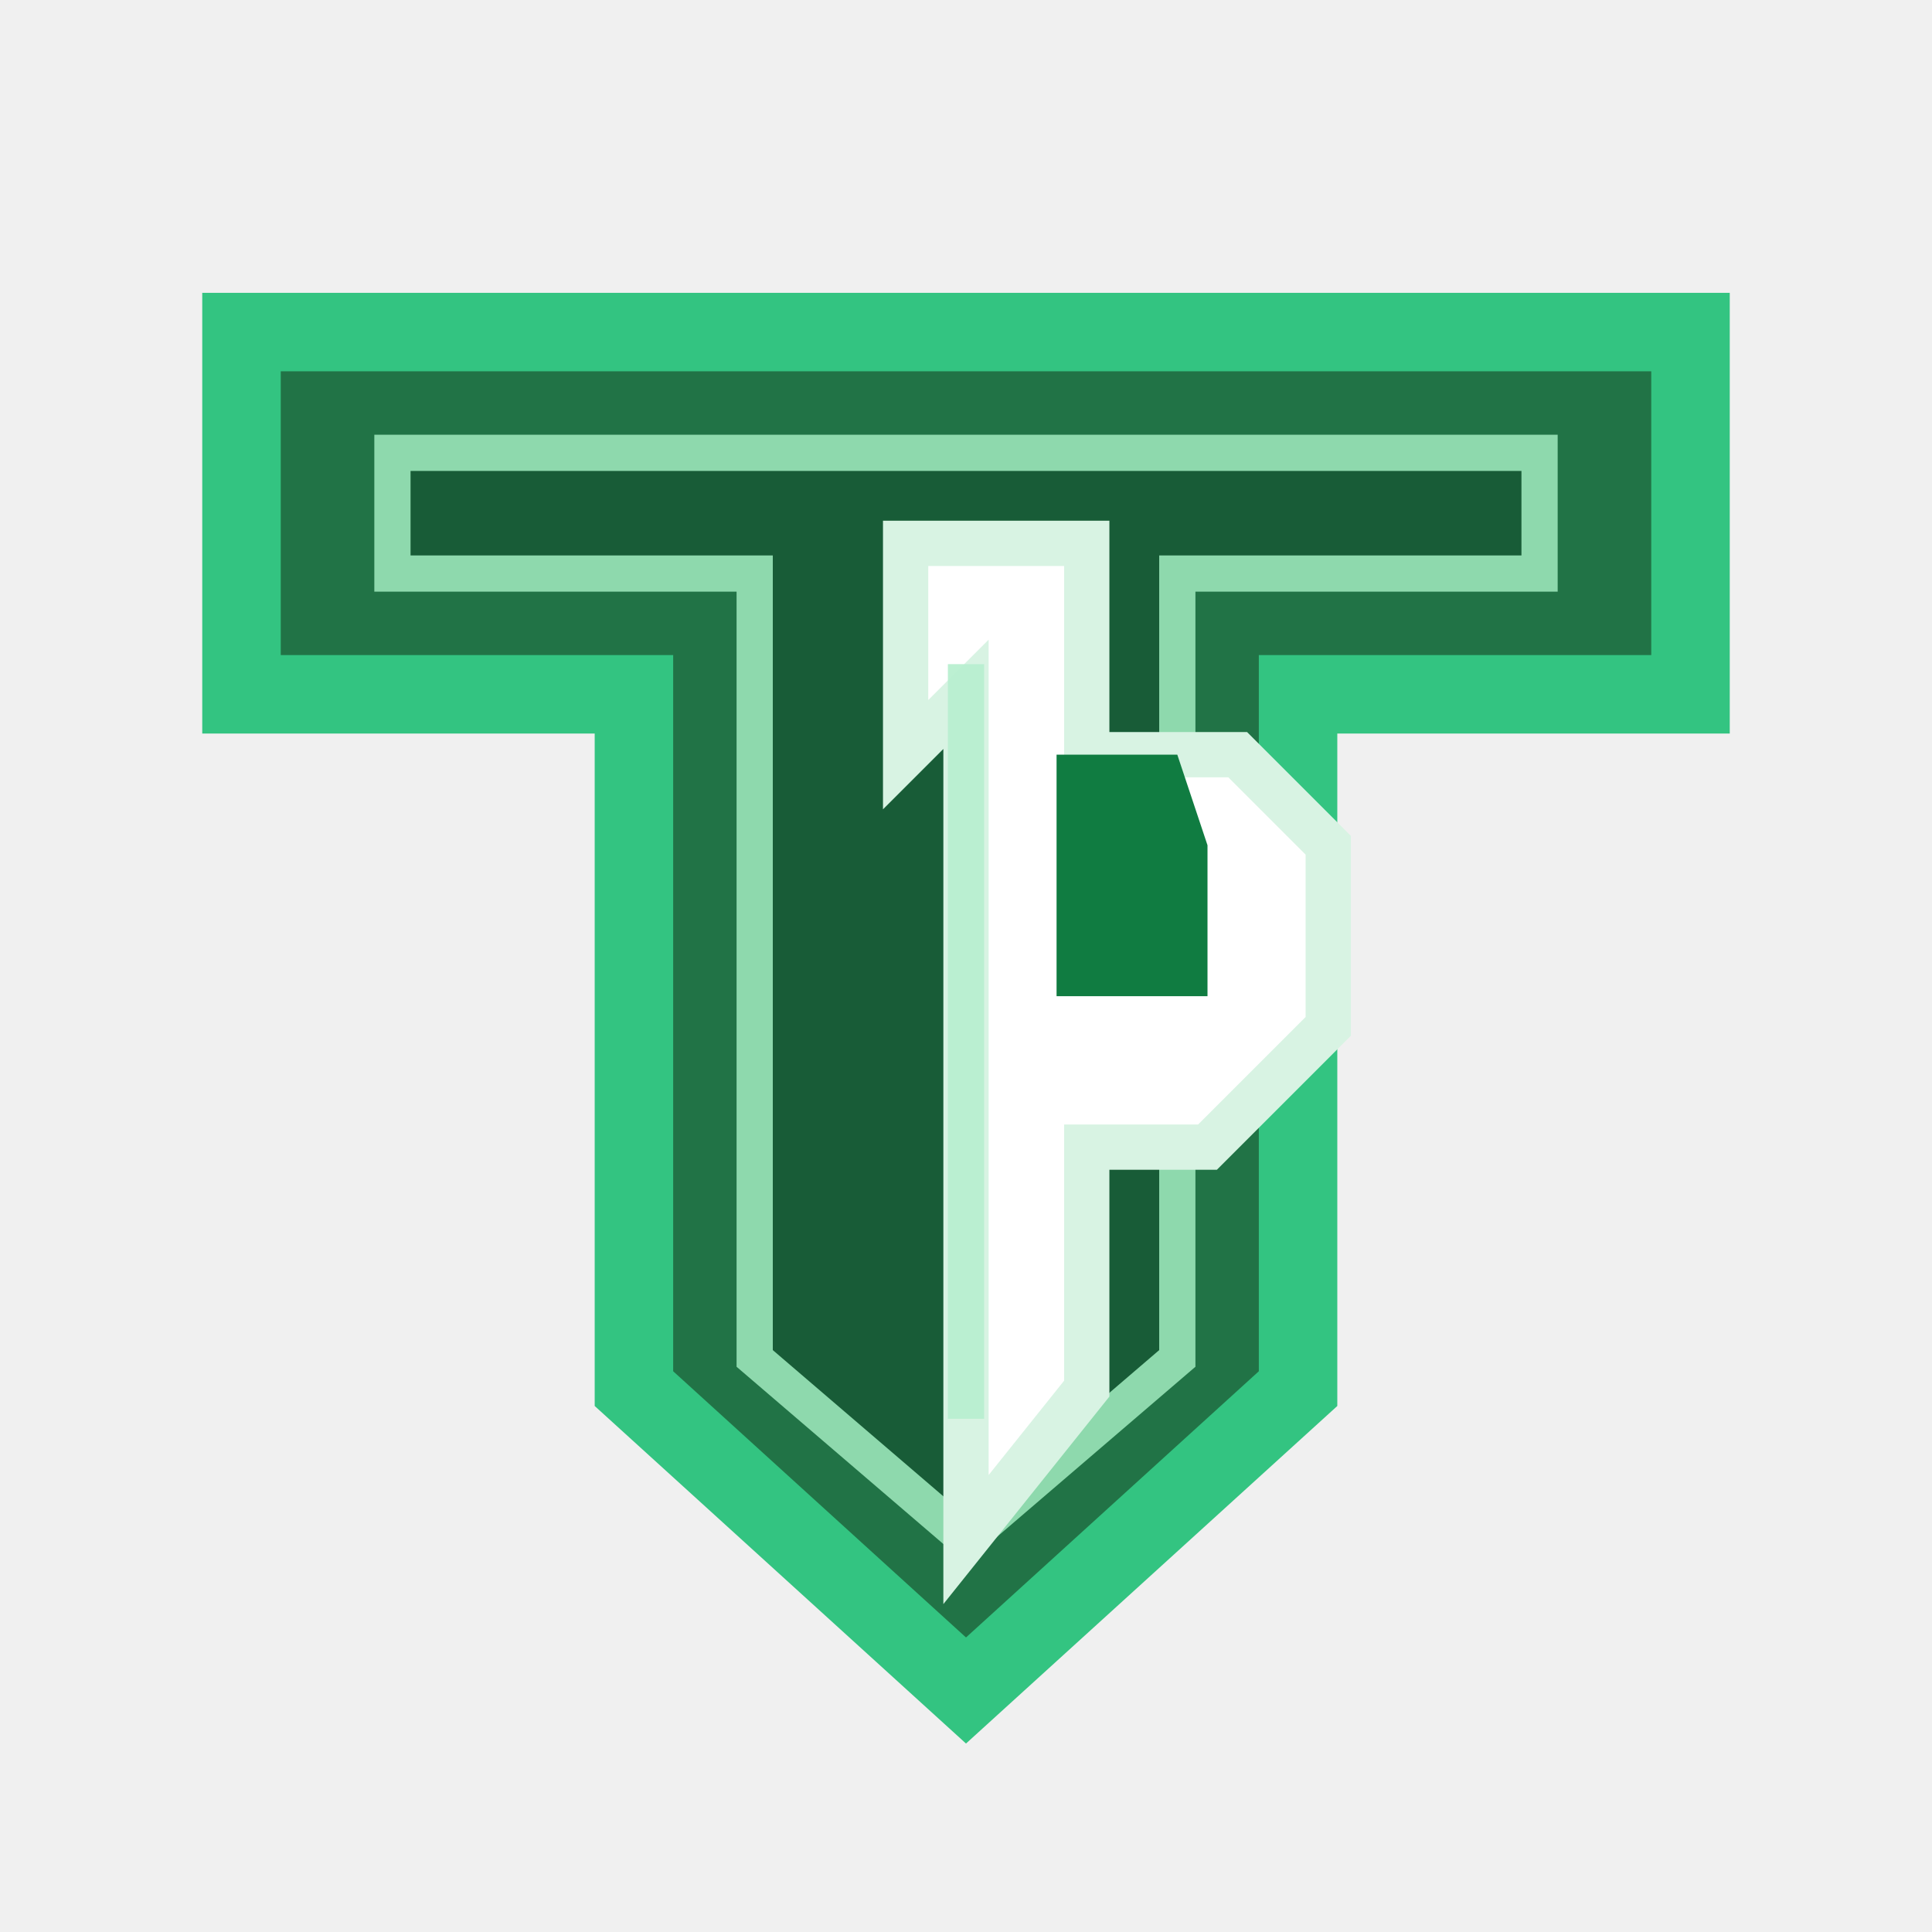
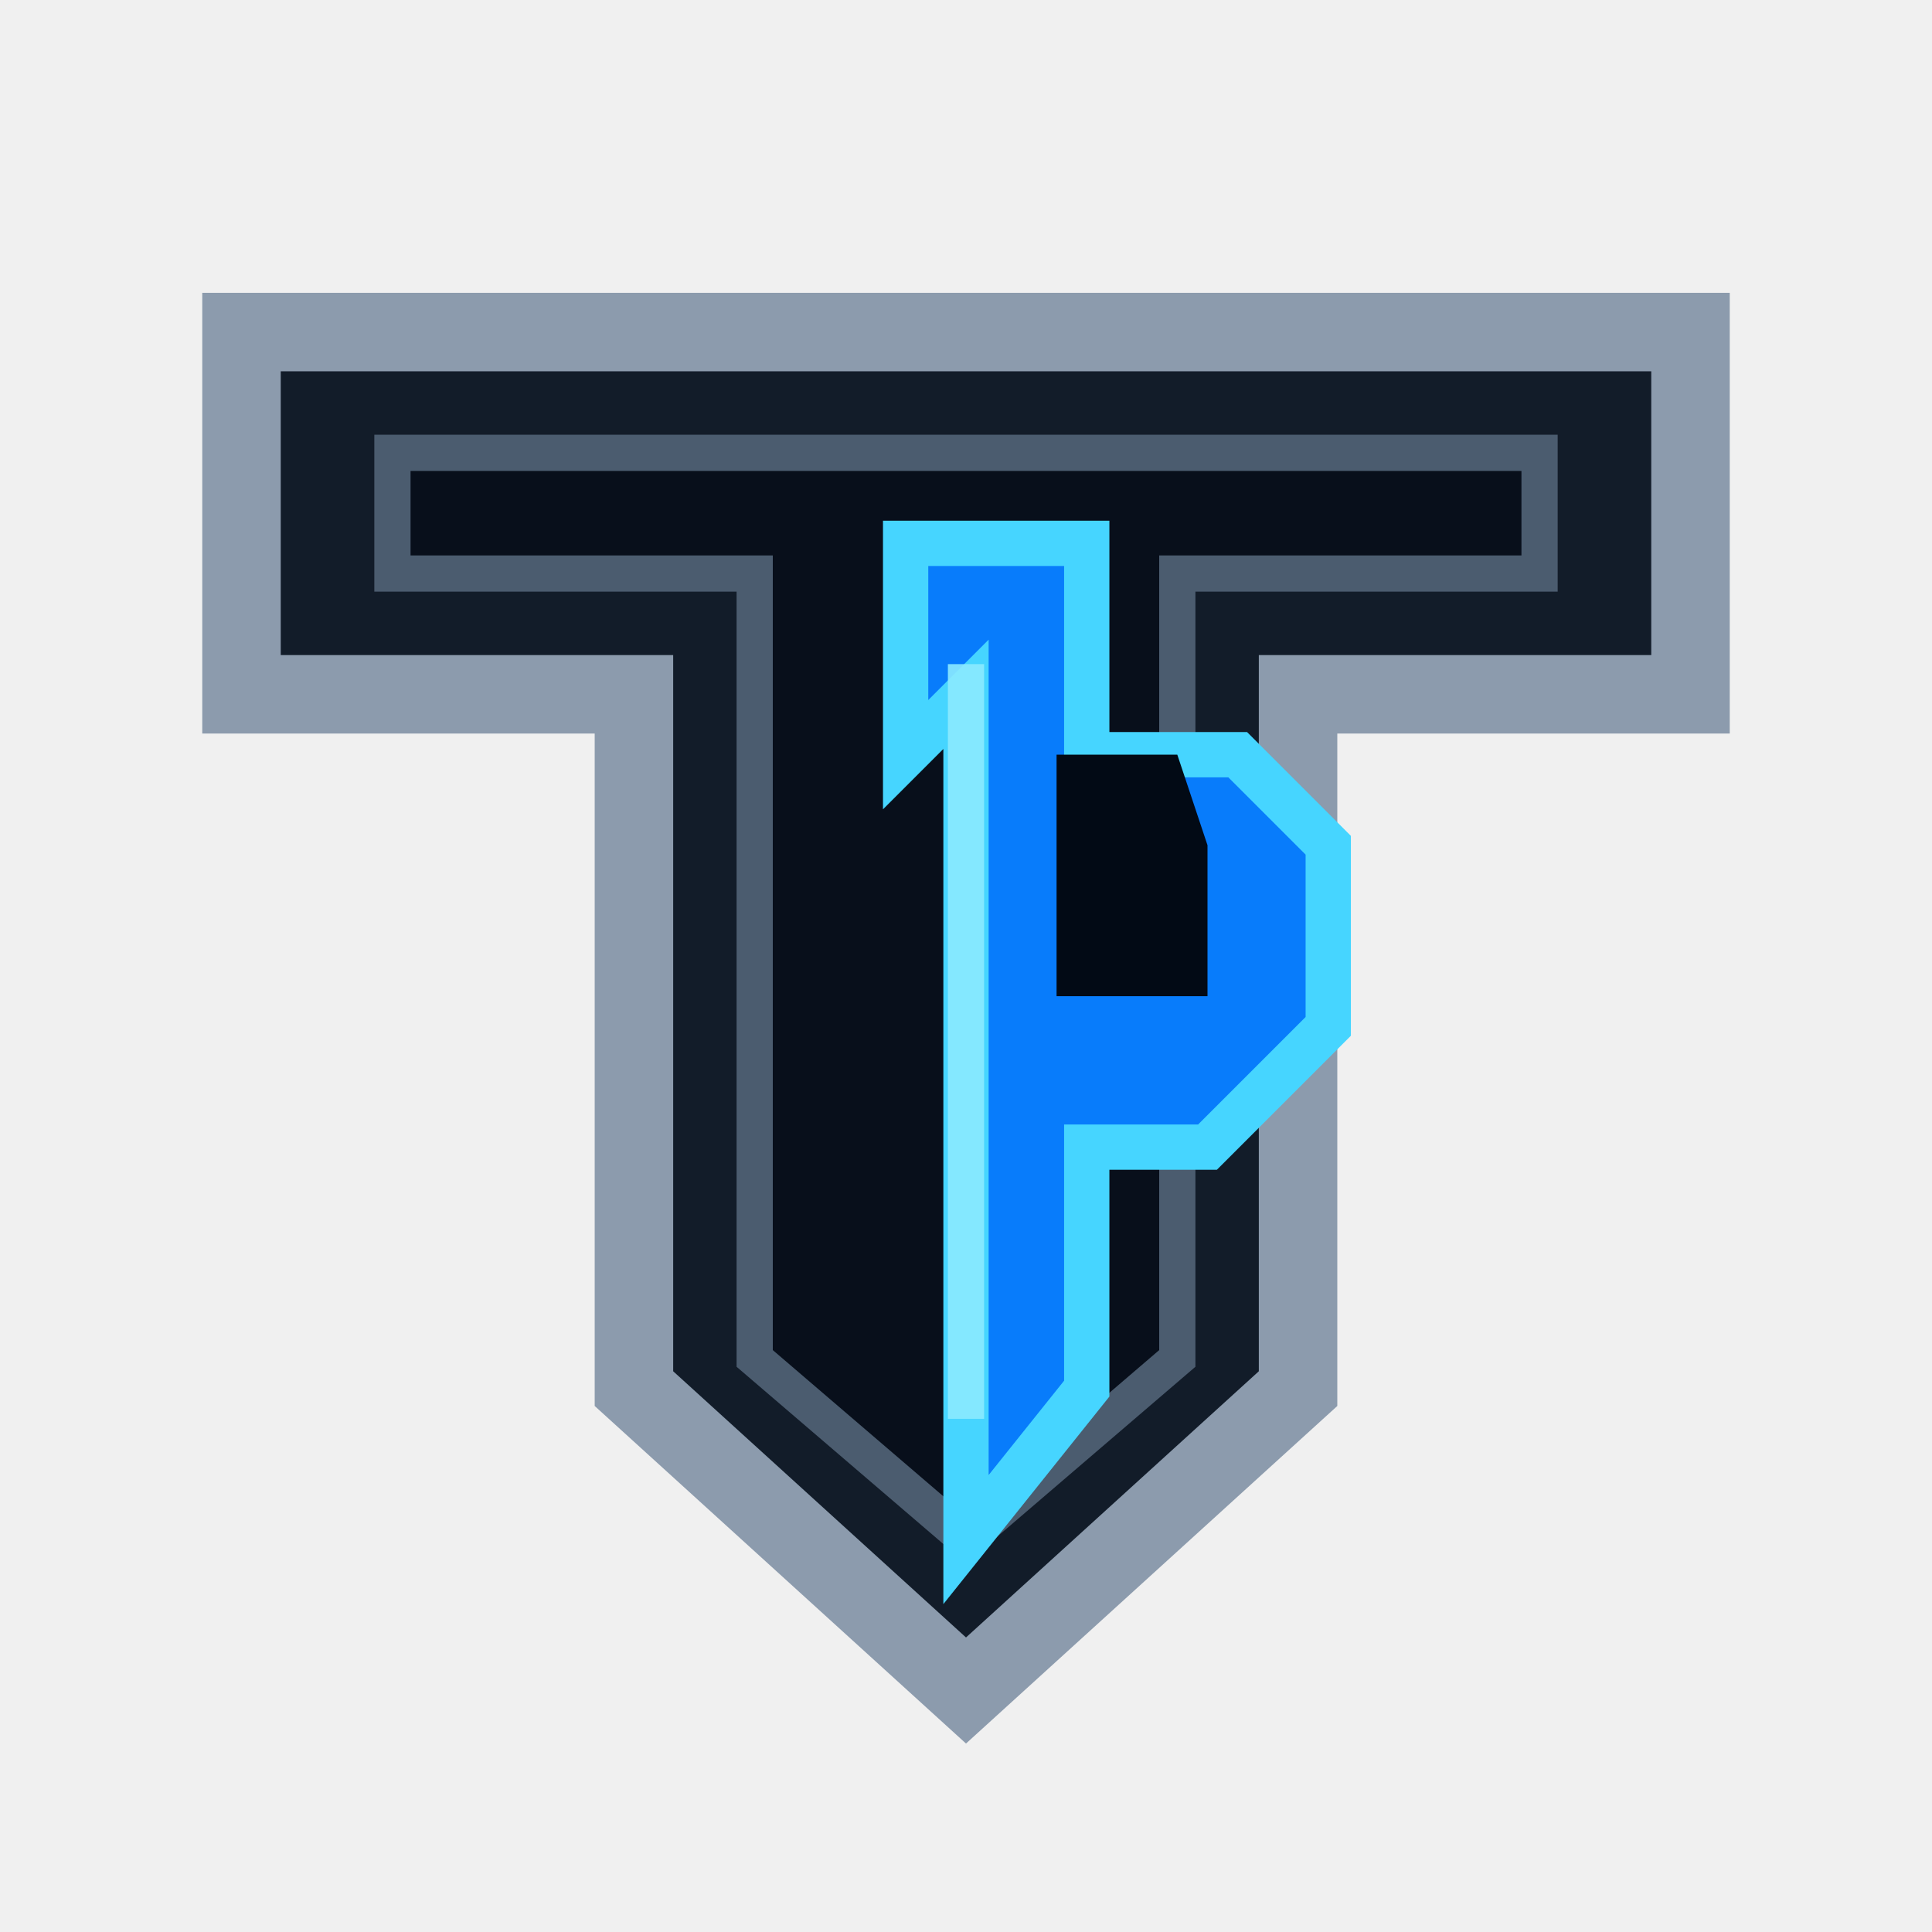
<svg xmlns="http://www.w3.org/2000/svg" viewBox="0 0 64 64">
-   <path d="M8 11H56V23H43V46L32 56 21 46V23H8Z" fill="#217346" stroke="#33c481" stroke-width="2.6" />
-   <path d="M13 15H51V19H39V45L32 51 25 45V19H13Z" fill="#185c37" stroke="#8ed9ad" stroke-width="1.2" />
-   <path d="M30 18H36V25H41L44 28V34L40 38H36V46L32 51V23L30 25Z" fill="#ffffff" stroke="#d8f3e3" stroke-width="1.5" />
-   <path d="M35 25H39L40 28V33H35Z" fill="#107c41" />
-   <path d="M32 22V47" stroke="#b9efd0" stroke-width="1.2" opacity=".95" />
+   <path d="M8 11H56V23H43V46L32 56 21 46V23H8Z" fill="#121c29" stroke="#8c9bad" stroke-width="2.6" />
+   <path d="M13 15H51V19H39V45L32 51 25 45V19H13Z" fill="#080f1b" stroke="#4b5c6f" stroke-width="1.2" />
+   <path d="M30 18H36V25H41L44 28V34L40 38H36V46L32 51V23L30 25Z" fill="#087cfb" stroke="#46d5ff" stroke-width="1.5" />
+   <path d="M35 25H39L40 28V33H35Z" fill="#020a15" />
+   <path d="M32 22V47" stroke="#8beaff" stroke-width="1.2" opacity=".9" />
</svg>
